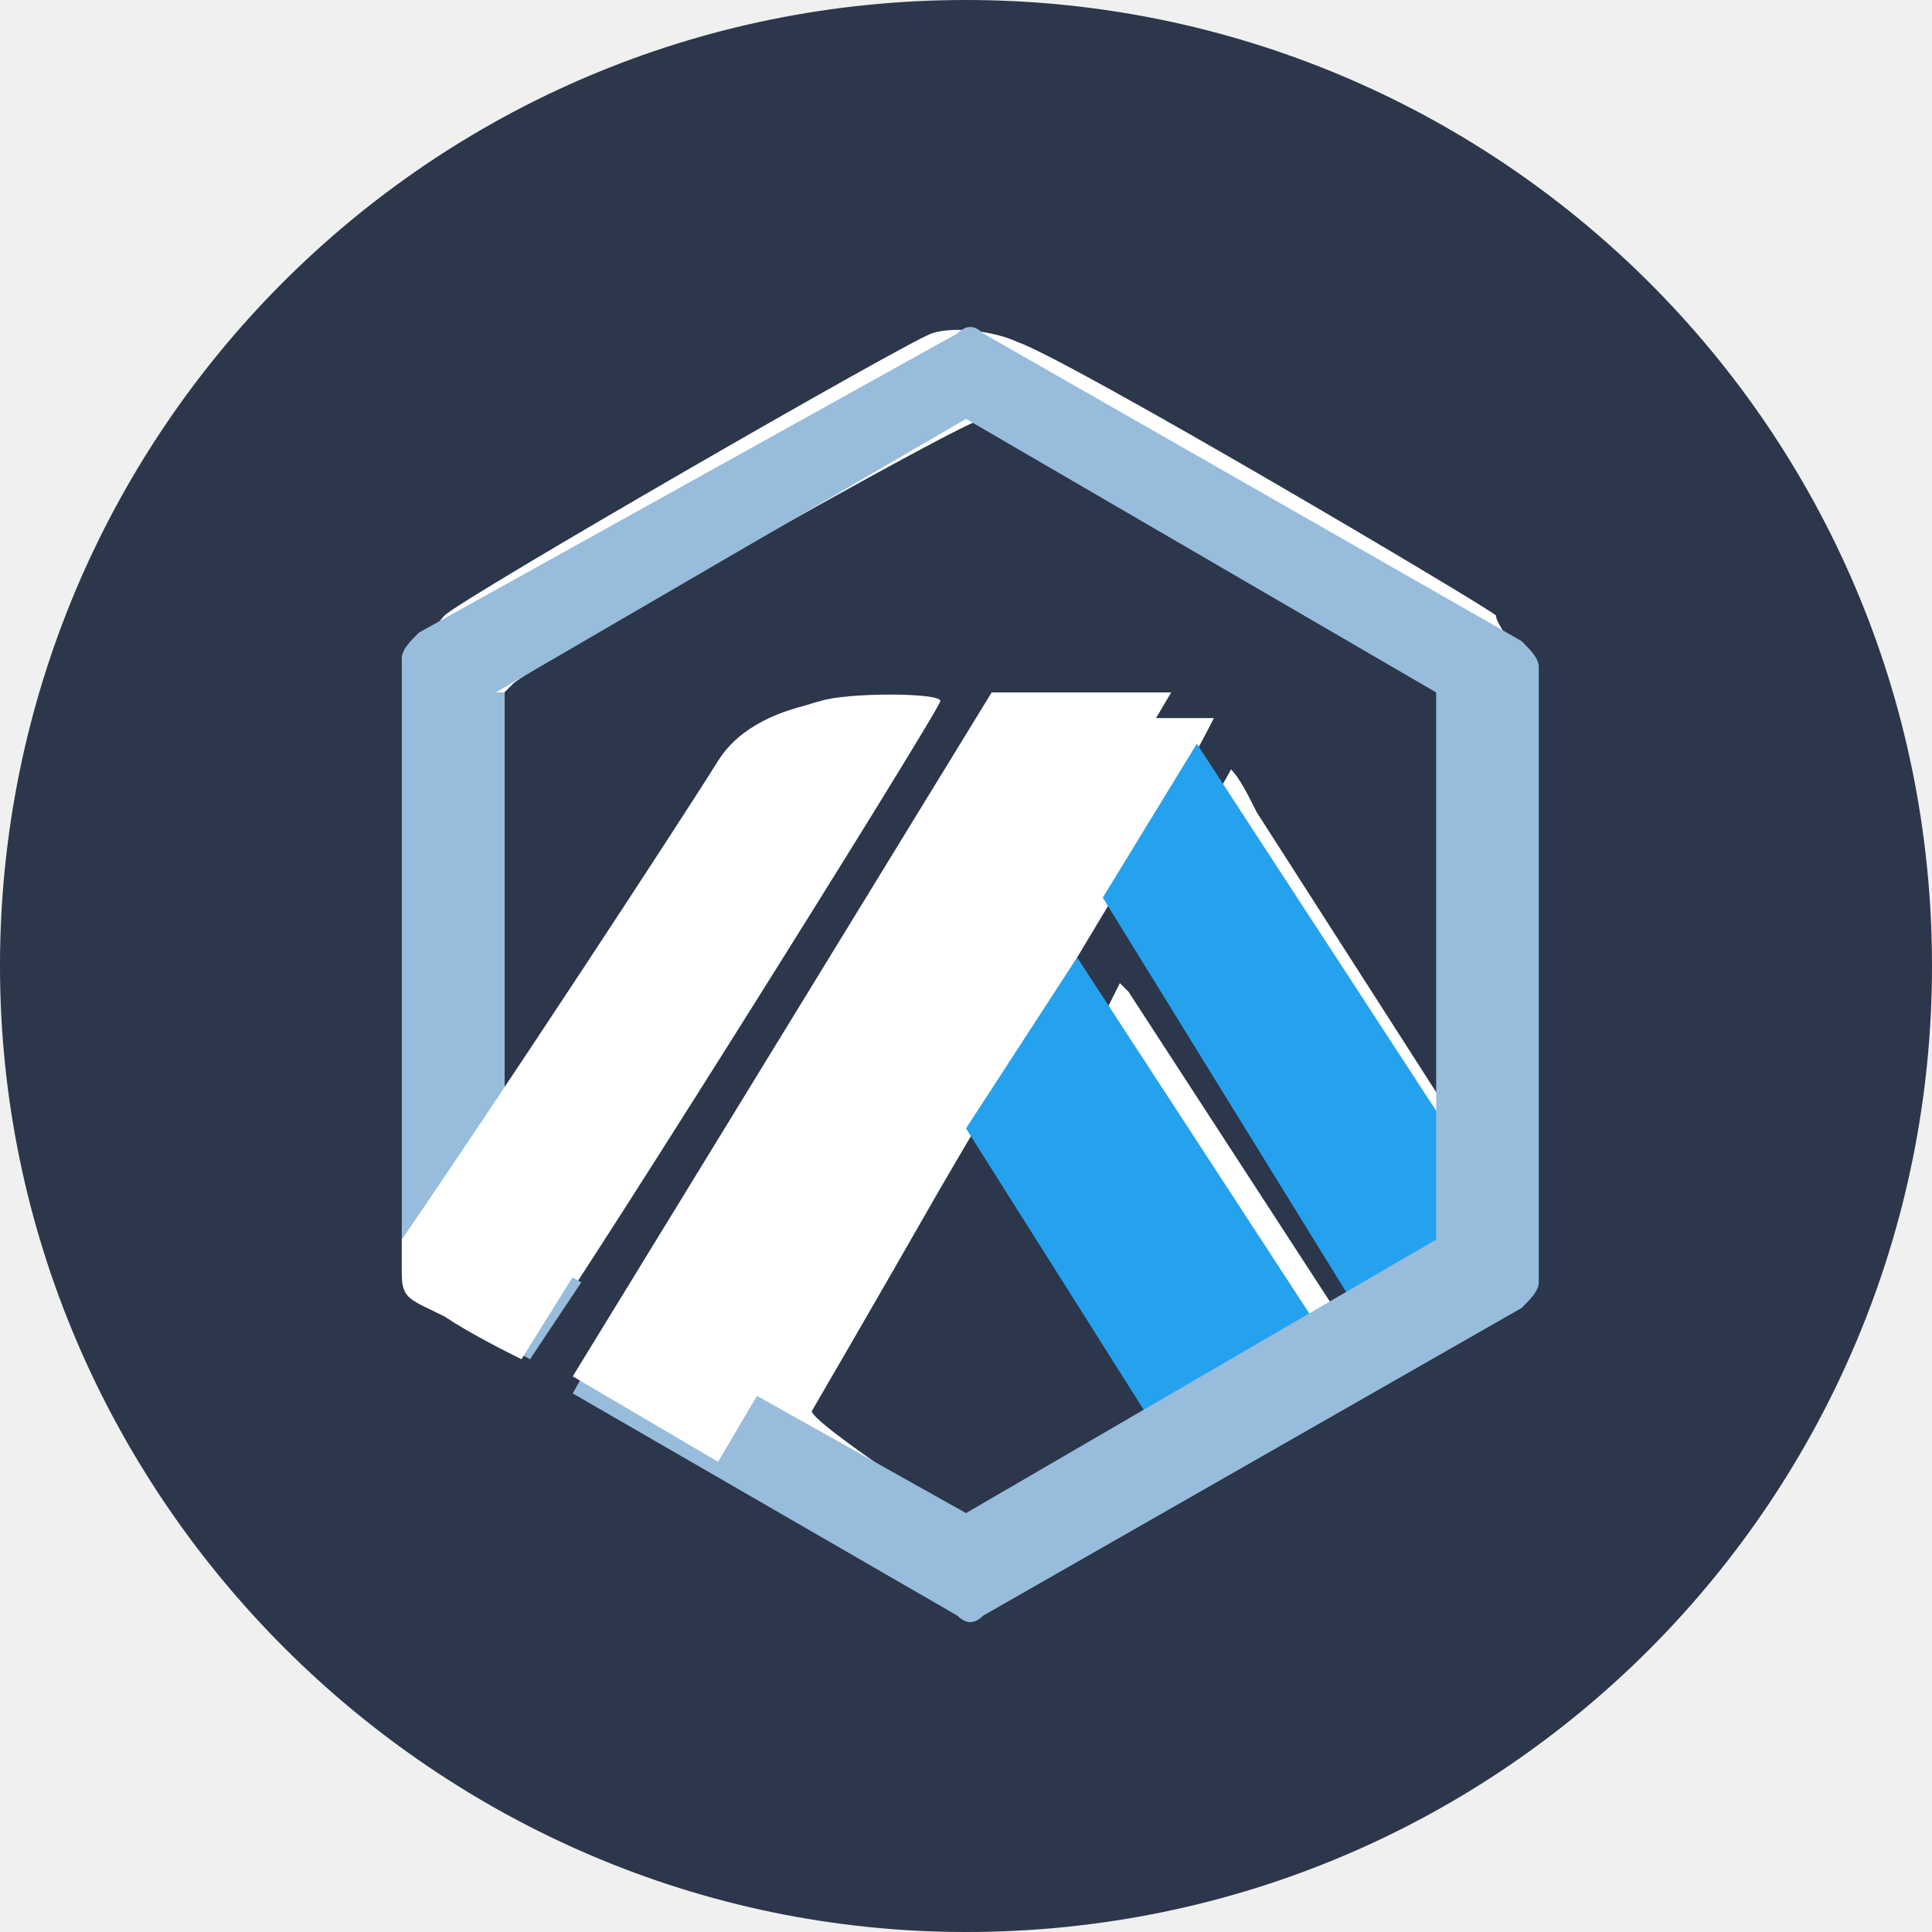
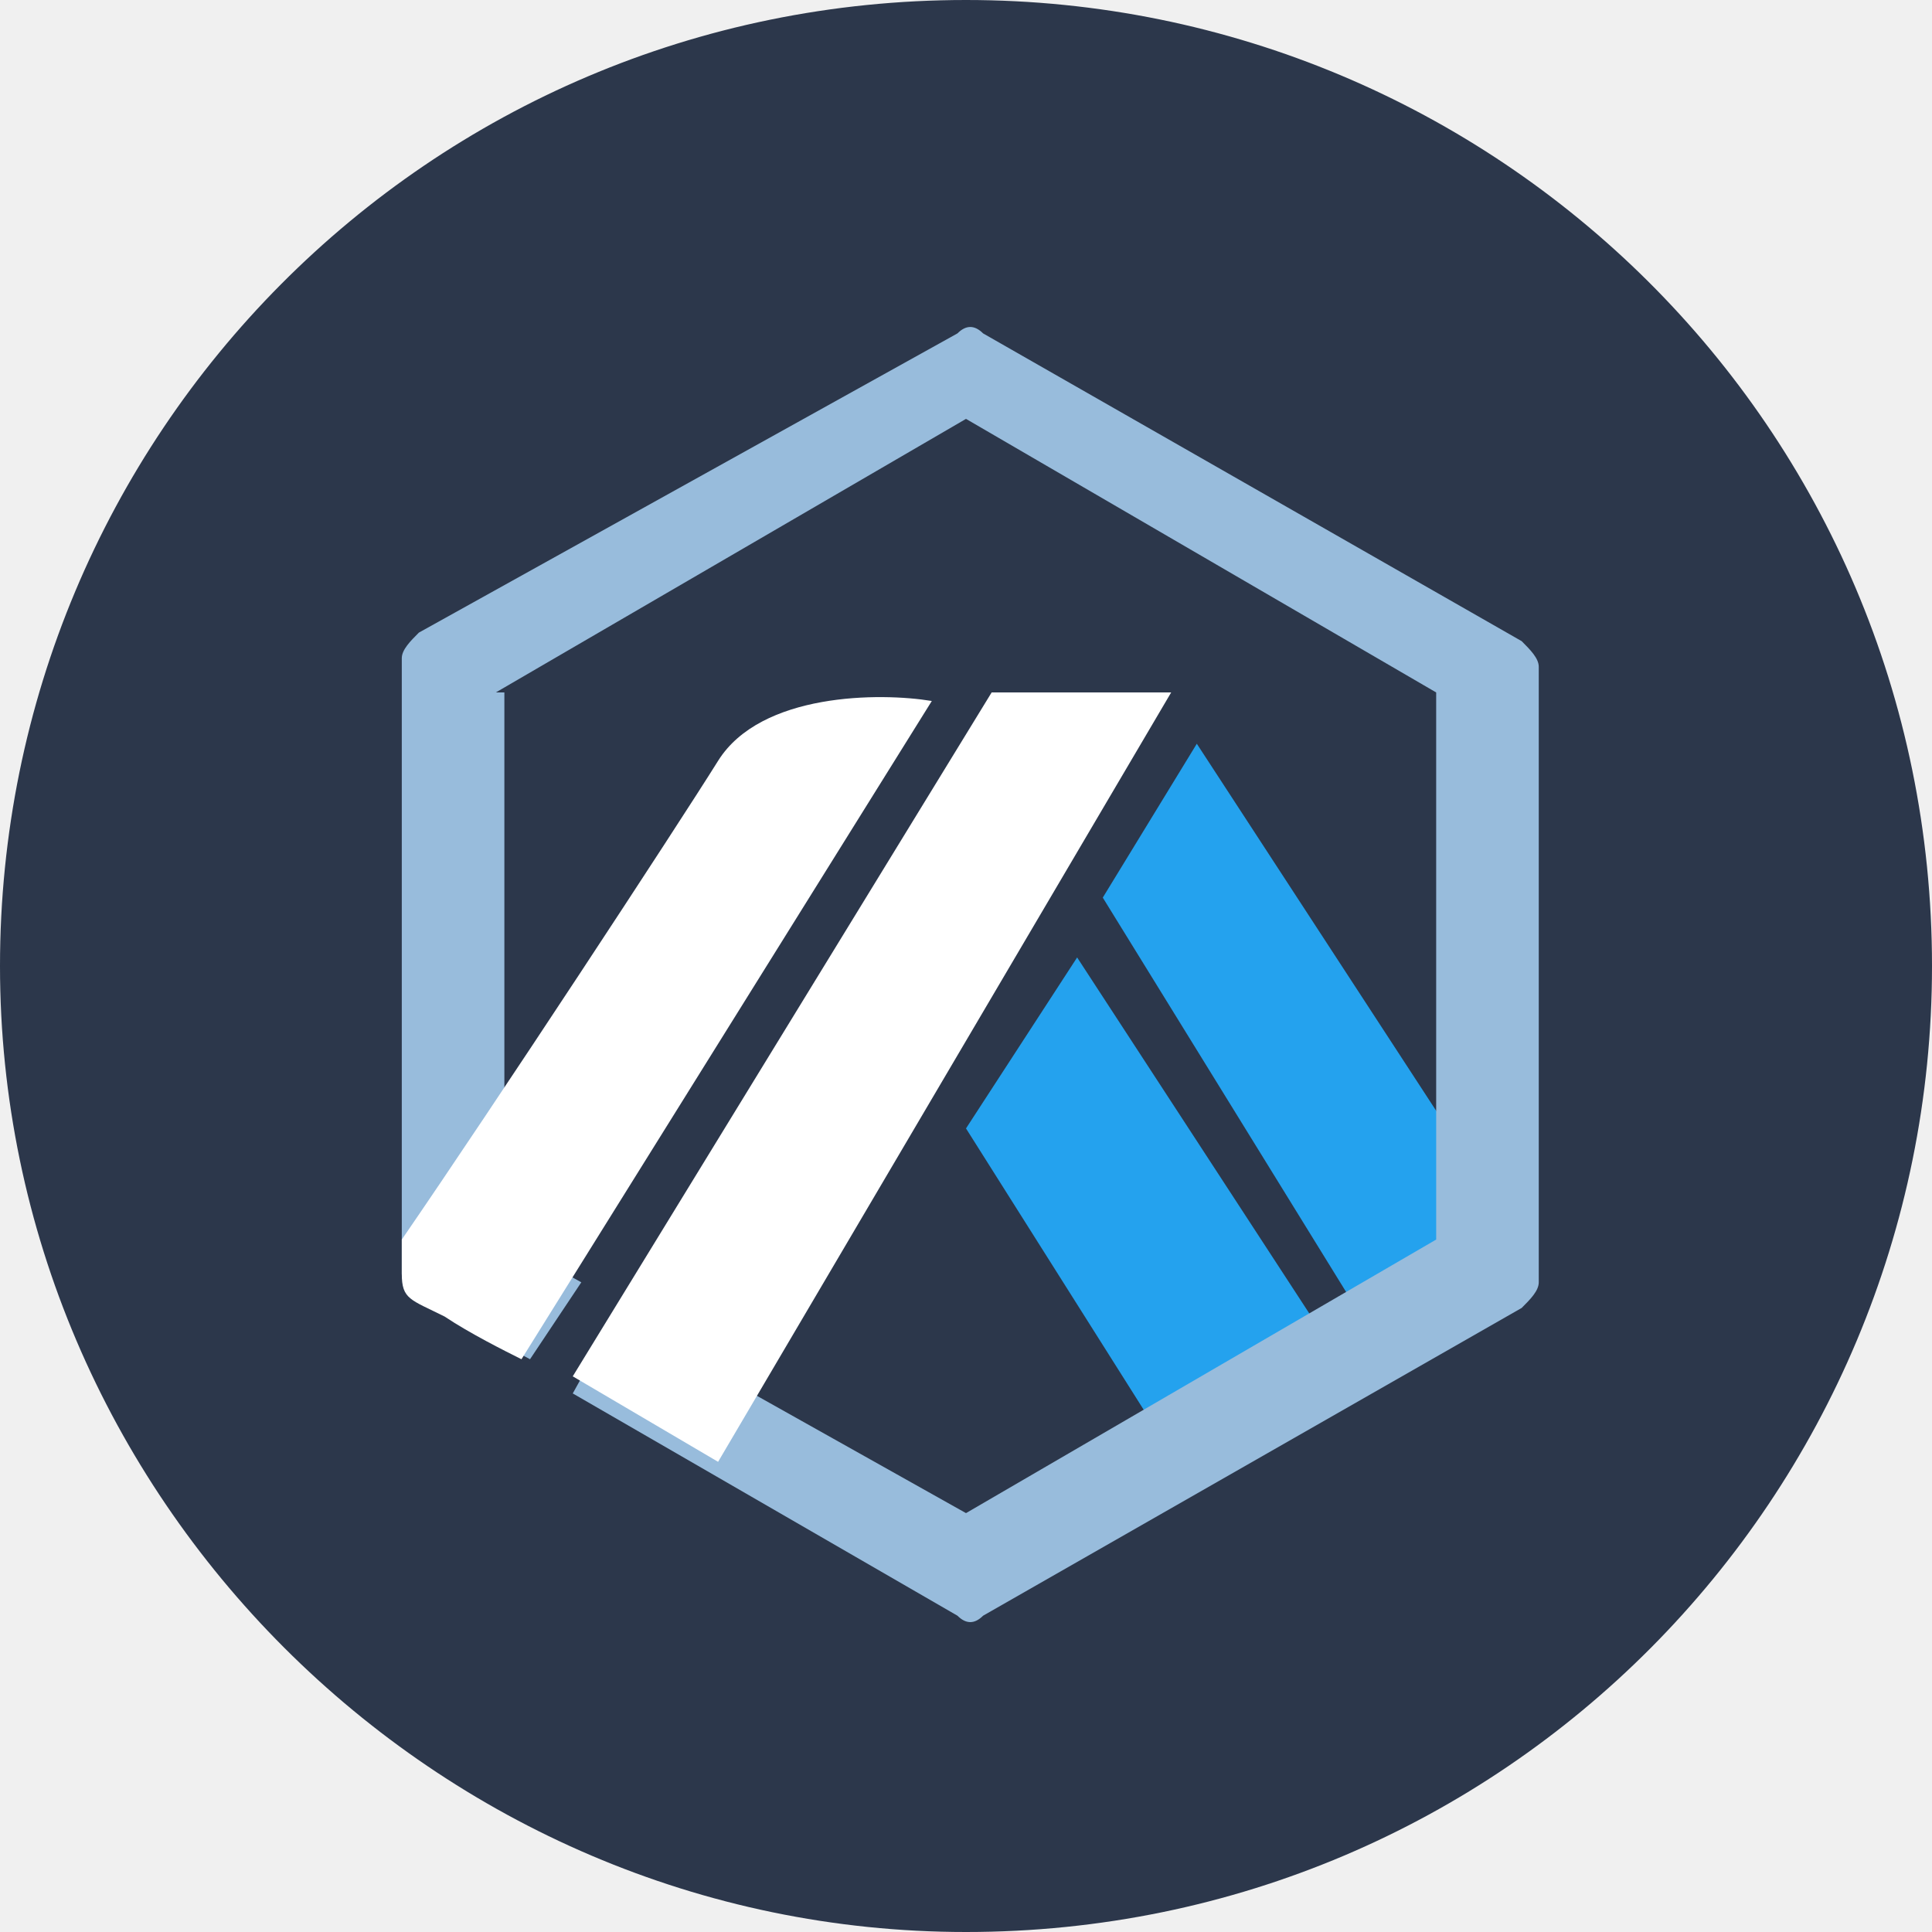
<svg xmlns="http://www.w3.org/2000/svg" version="1.0" id="katman_1" x="0px" y="0px" style="enable-background:new 0 0 42.9 33.1;" xml:space="preserve" viewBox="10.1 5.3 22.6 22.6">
  <style type="text/css"> 	.st0{fill:#2C374B;} 	.st1{fill-rule:evenodd;clip-rule:evenodd;fill:#FFFFFF;} 	.st2{fill:#24A2EE;} 	.st3{fill-rule:evenodd;clip-rule:evenodd;fill:#98BCDC;} 	.st4{fill:#FFFFFF;}   </style>
  <path class="st0" d="M21.4,27.9c6.3,0,11.3-5.1,11.3-11.3c0-6.3-5.1-11.3-11.3-11.3c-6.3,0-11.3,5.1-11.3,11.3  C10.1,22.8,15.2,27.9,21.4,27.9z" />
-   <path class="st1" d="M27.6,12.5c-0.1-0.1-5-3-5.6-3.2c-0.2-0.1-0.7-0.2-1-0.1c-0.3,0.1-5.5,3.1-5.7,3.3c-0.1,0.1-0.2,0.3-0.3,0.4  c-0.1,0.2-0.1,0.3-0.1,3.8l0,3.6l0.7,0.4c0.4,0.2,0.7,0.4,0.7,0.4c0.1,0,4.8-7.5,4.8-7.6c0-0.1-1.1-0.1-1.4,0  c-0.4,0.1-0.7,0.3-0.9,0.5c-0.1,0.1-0.7,1.1-1.5,2.2c-0.7,1.1-1.3,2.1-1.3,2.1c0,0,0-1,0-2.4v-2.5l0.1-0.1c0.2-0.2,5.3-3.1,5.5-3.1  c0.1,0,0.2,0,1.4,0.7c0.4,0.2,1.5,0.8,2.4,1.4c0.9,0.5,1.7,1,1.8,1.1l0.1,0.1v5.2l-2.5-3.9c-0.1-0.2-0.2-0.4-0.3-0.5l0,0l0,0  c0,0,0,0,0,0c0,0-0.1,0.2-0.7,1.2c-0.1,0.1-0.2,0.3-0.2,0.4l-0.1,0.2l0,0l0,0l0.1,0.1l0.1,0.1c0,0,0,0.1,0.1,0.1l0.2,0.3  c0,0,0,0.1,0.1,0.1c0.1,0.1,0.2,0.3,0.2,0.4c0,0,0,0,0,0.1l2.1,3.4l-0.2,0.1c-0.1,0.1-0.2,0.1-0.3,0.1l-2.6-4l-0.1-0.1l-0.2,0.4l0,0  l-1,1.6l0,0l2,3.2c-0.3,0.2-2,1.4-2.1,1.4c-0.1,0-2.4-1.5-2.3-1.6c0,0,0.7-1.2,1.5-2.6l0,0c0.7-1.2,1.6-2.7,2.2-3.7  c0.7-1.2,1-1.8,1-1.8c0,0-0.5,0-1.1,0l-1,0l-2.3,3.8c-0.8,1.4-1.6,2.7-2,3.4l0,0C17.2,21,17,21.2,17,21.2l-0.1,0.2l1.8,1  c1,0.6,1.9,1.1,2.1,1.2c0.3,0.2,0.8,0.2,1,0.2c0.2-0.1,5.4-3.1,5.7-3.3c0.1-0.1,0.2-0.2,0.3-0.4l0.1-0.3l0-3.3l0-3.3l-0.1-0.2  C27.8,12.8,27.6,12.6,27.6,12.5z M27,18.6L27,18.6L27,18.6L27,18.6z" />
  <path class="st2" d="M27.1,18.6l-3-4.6l-1.1,1.8l2.9,4.7l1.3-0.6L27.1,18.6z" />
  <path class="st2" d="M25.7,21.1l-3-4.6l-1.3,2l2.4,3.8l1.5-0.6L25.7,21.1z" />
  <path class="st3" d="M15.9,13.4l5.5-3.2l5.5,3.2v6.4l-5.5,3.2l-4.1-2.3l-0.5,0.9l4.5,2.6c0.1,0.1,0.2,0.1,0.3,0l6.3-3.6  c0.1-0.1,0.2-0.2,0.2-0.3v-7.2c0-0.1-0.1-0.2-0.2-0.3l-6.3-3.6c-0.1-0.1-0.2-0.1-0.3,0L15,12.7c-0.1,0.1-0.2,0.2-0.2,0.3v7.2  c0,0.1,0.1,0.2,0.2,0.3l1.3,0.7l0.6-0.9l-0.9-0.5V13.4z" />
  <path class="st4" d="M23.8,13.4l-2.1,0l-4.9,8l1.7,1L23.8,13.4z" />
  <path class="st4" d="M18.5,14.2c0.5-0.8,1.9-0.8,2.5-0.7l-4.8,7.7c-0.2-0.1-0.6-0.3-0.9-0.5c-0.4-0.2-0.5-0.2-0.5-0.5v-0.4  C15.9,18.2,18,15,18.5,14.2z" />
</svg>
